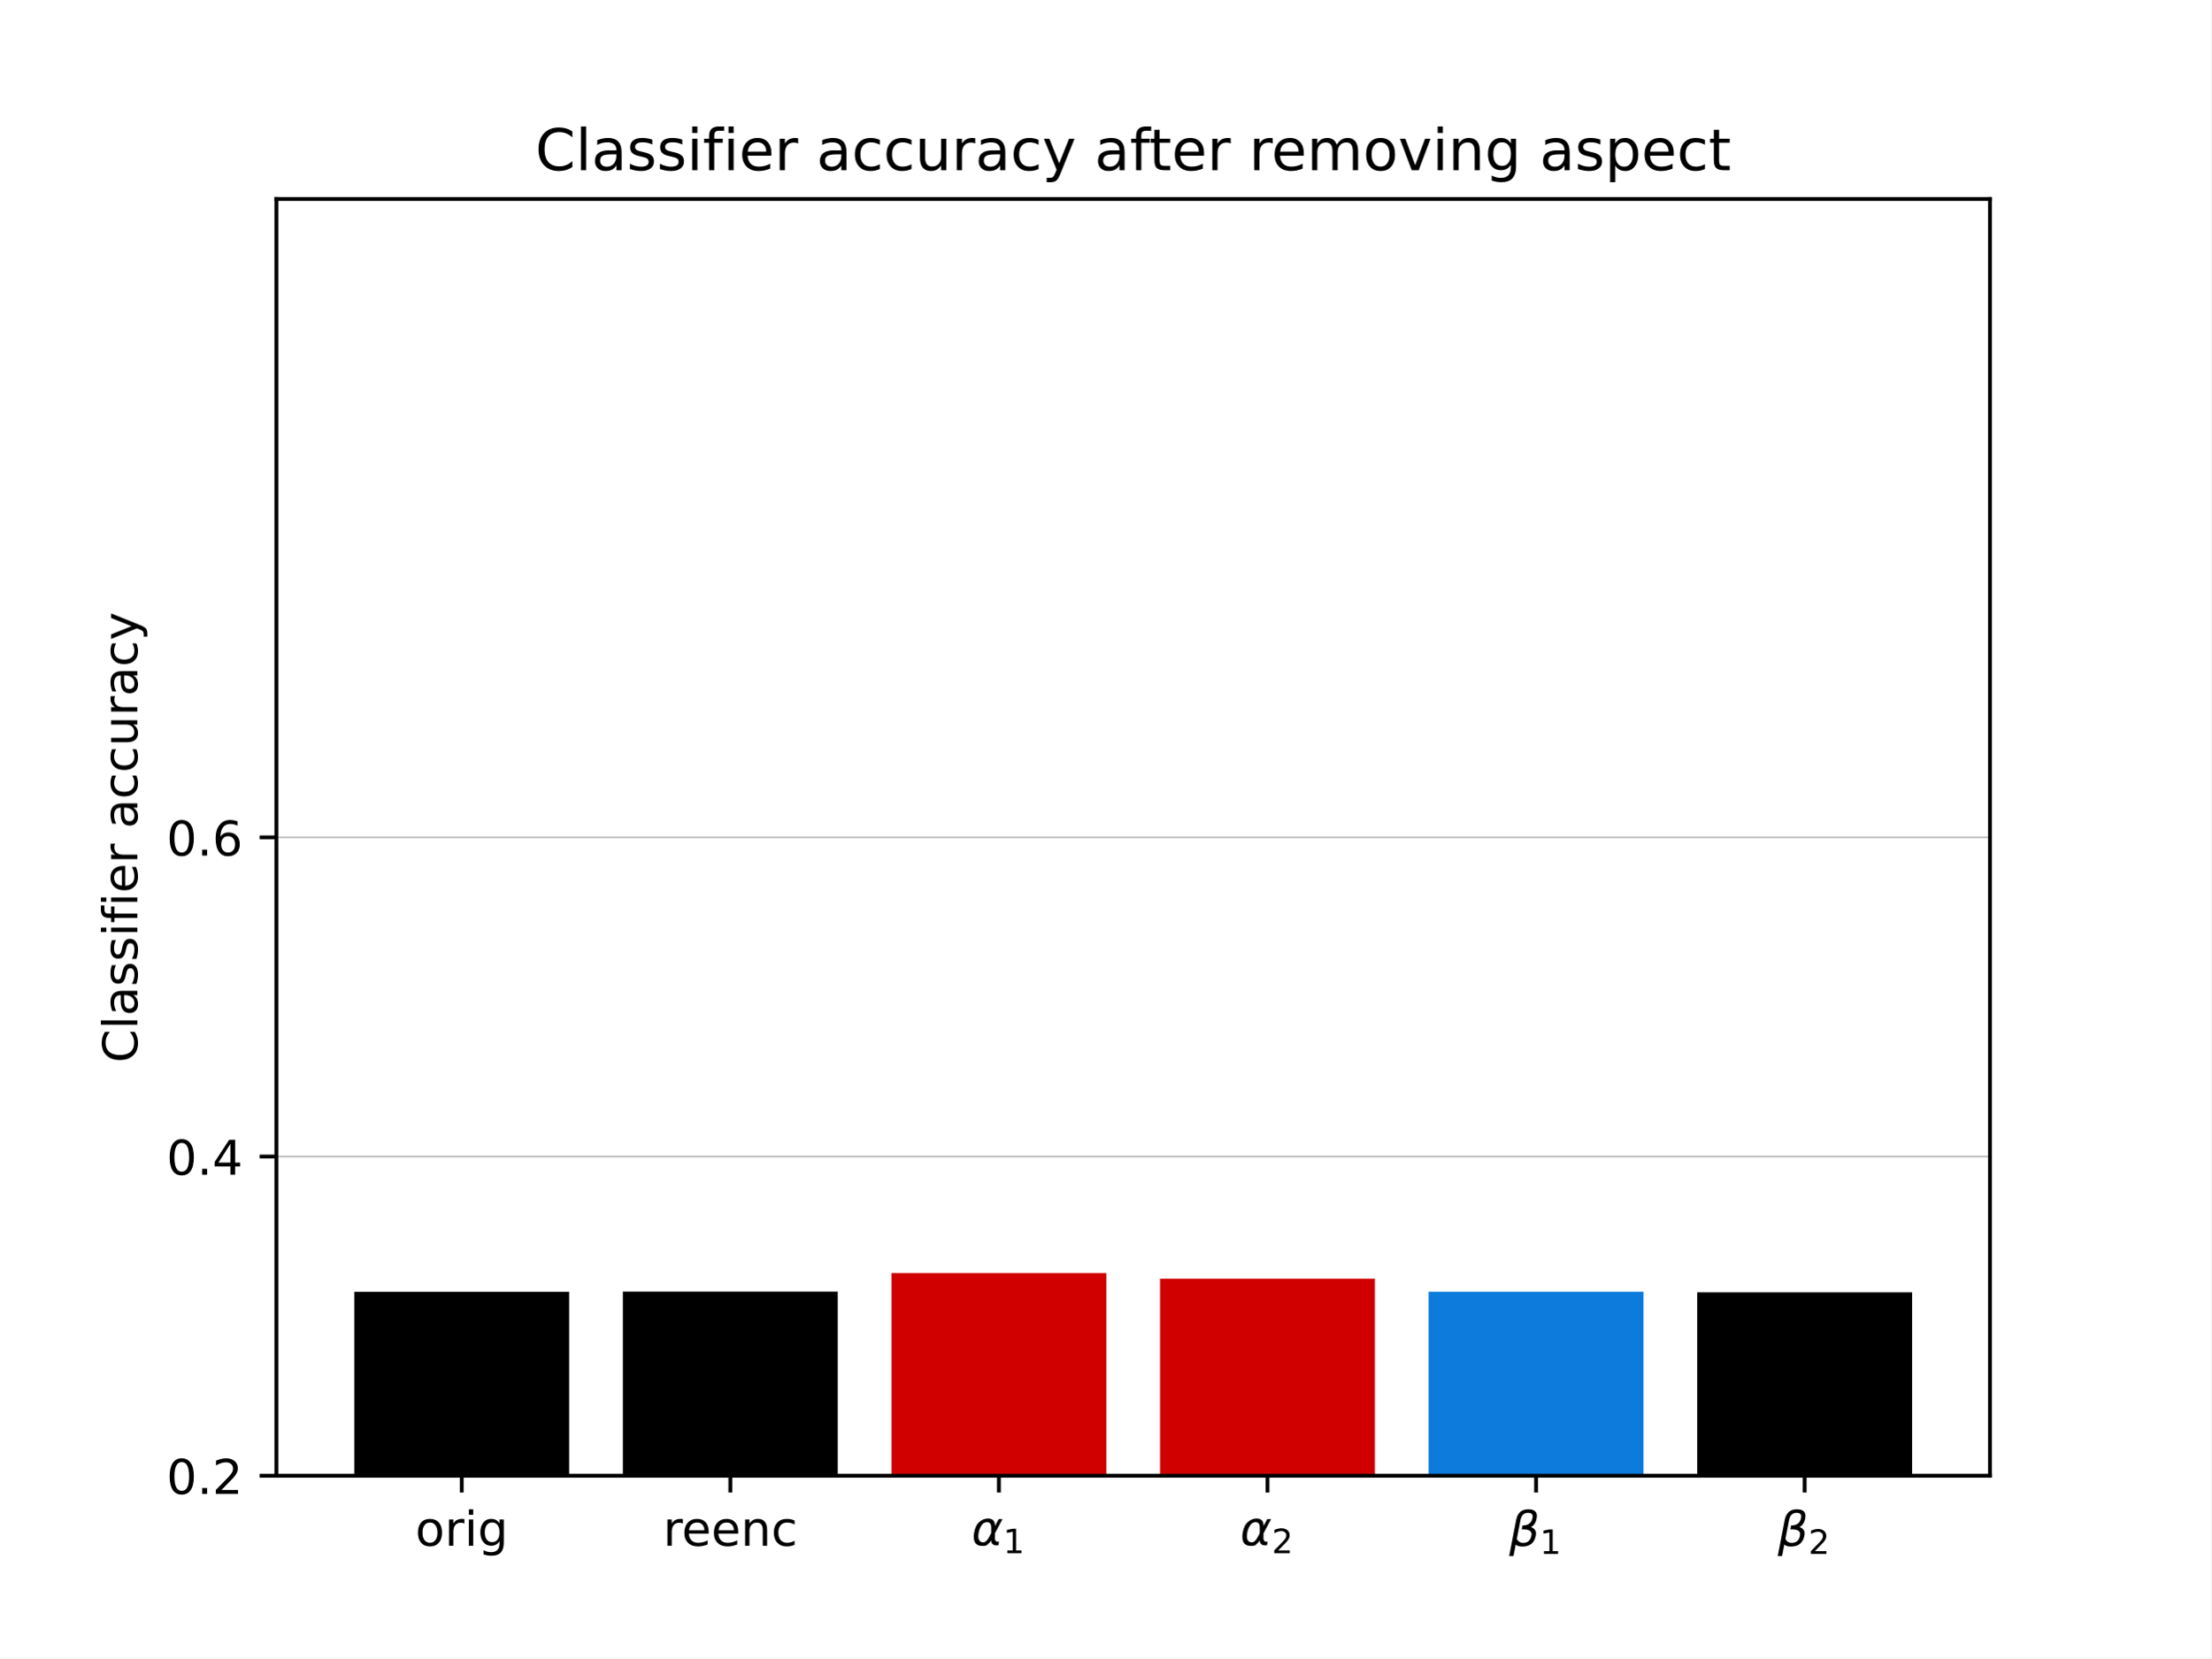
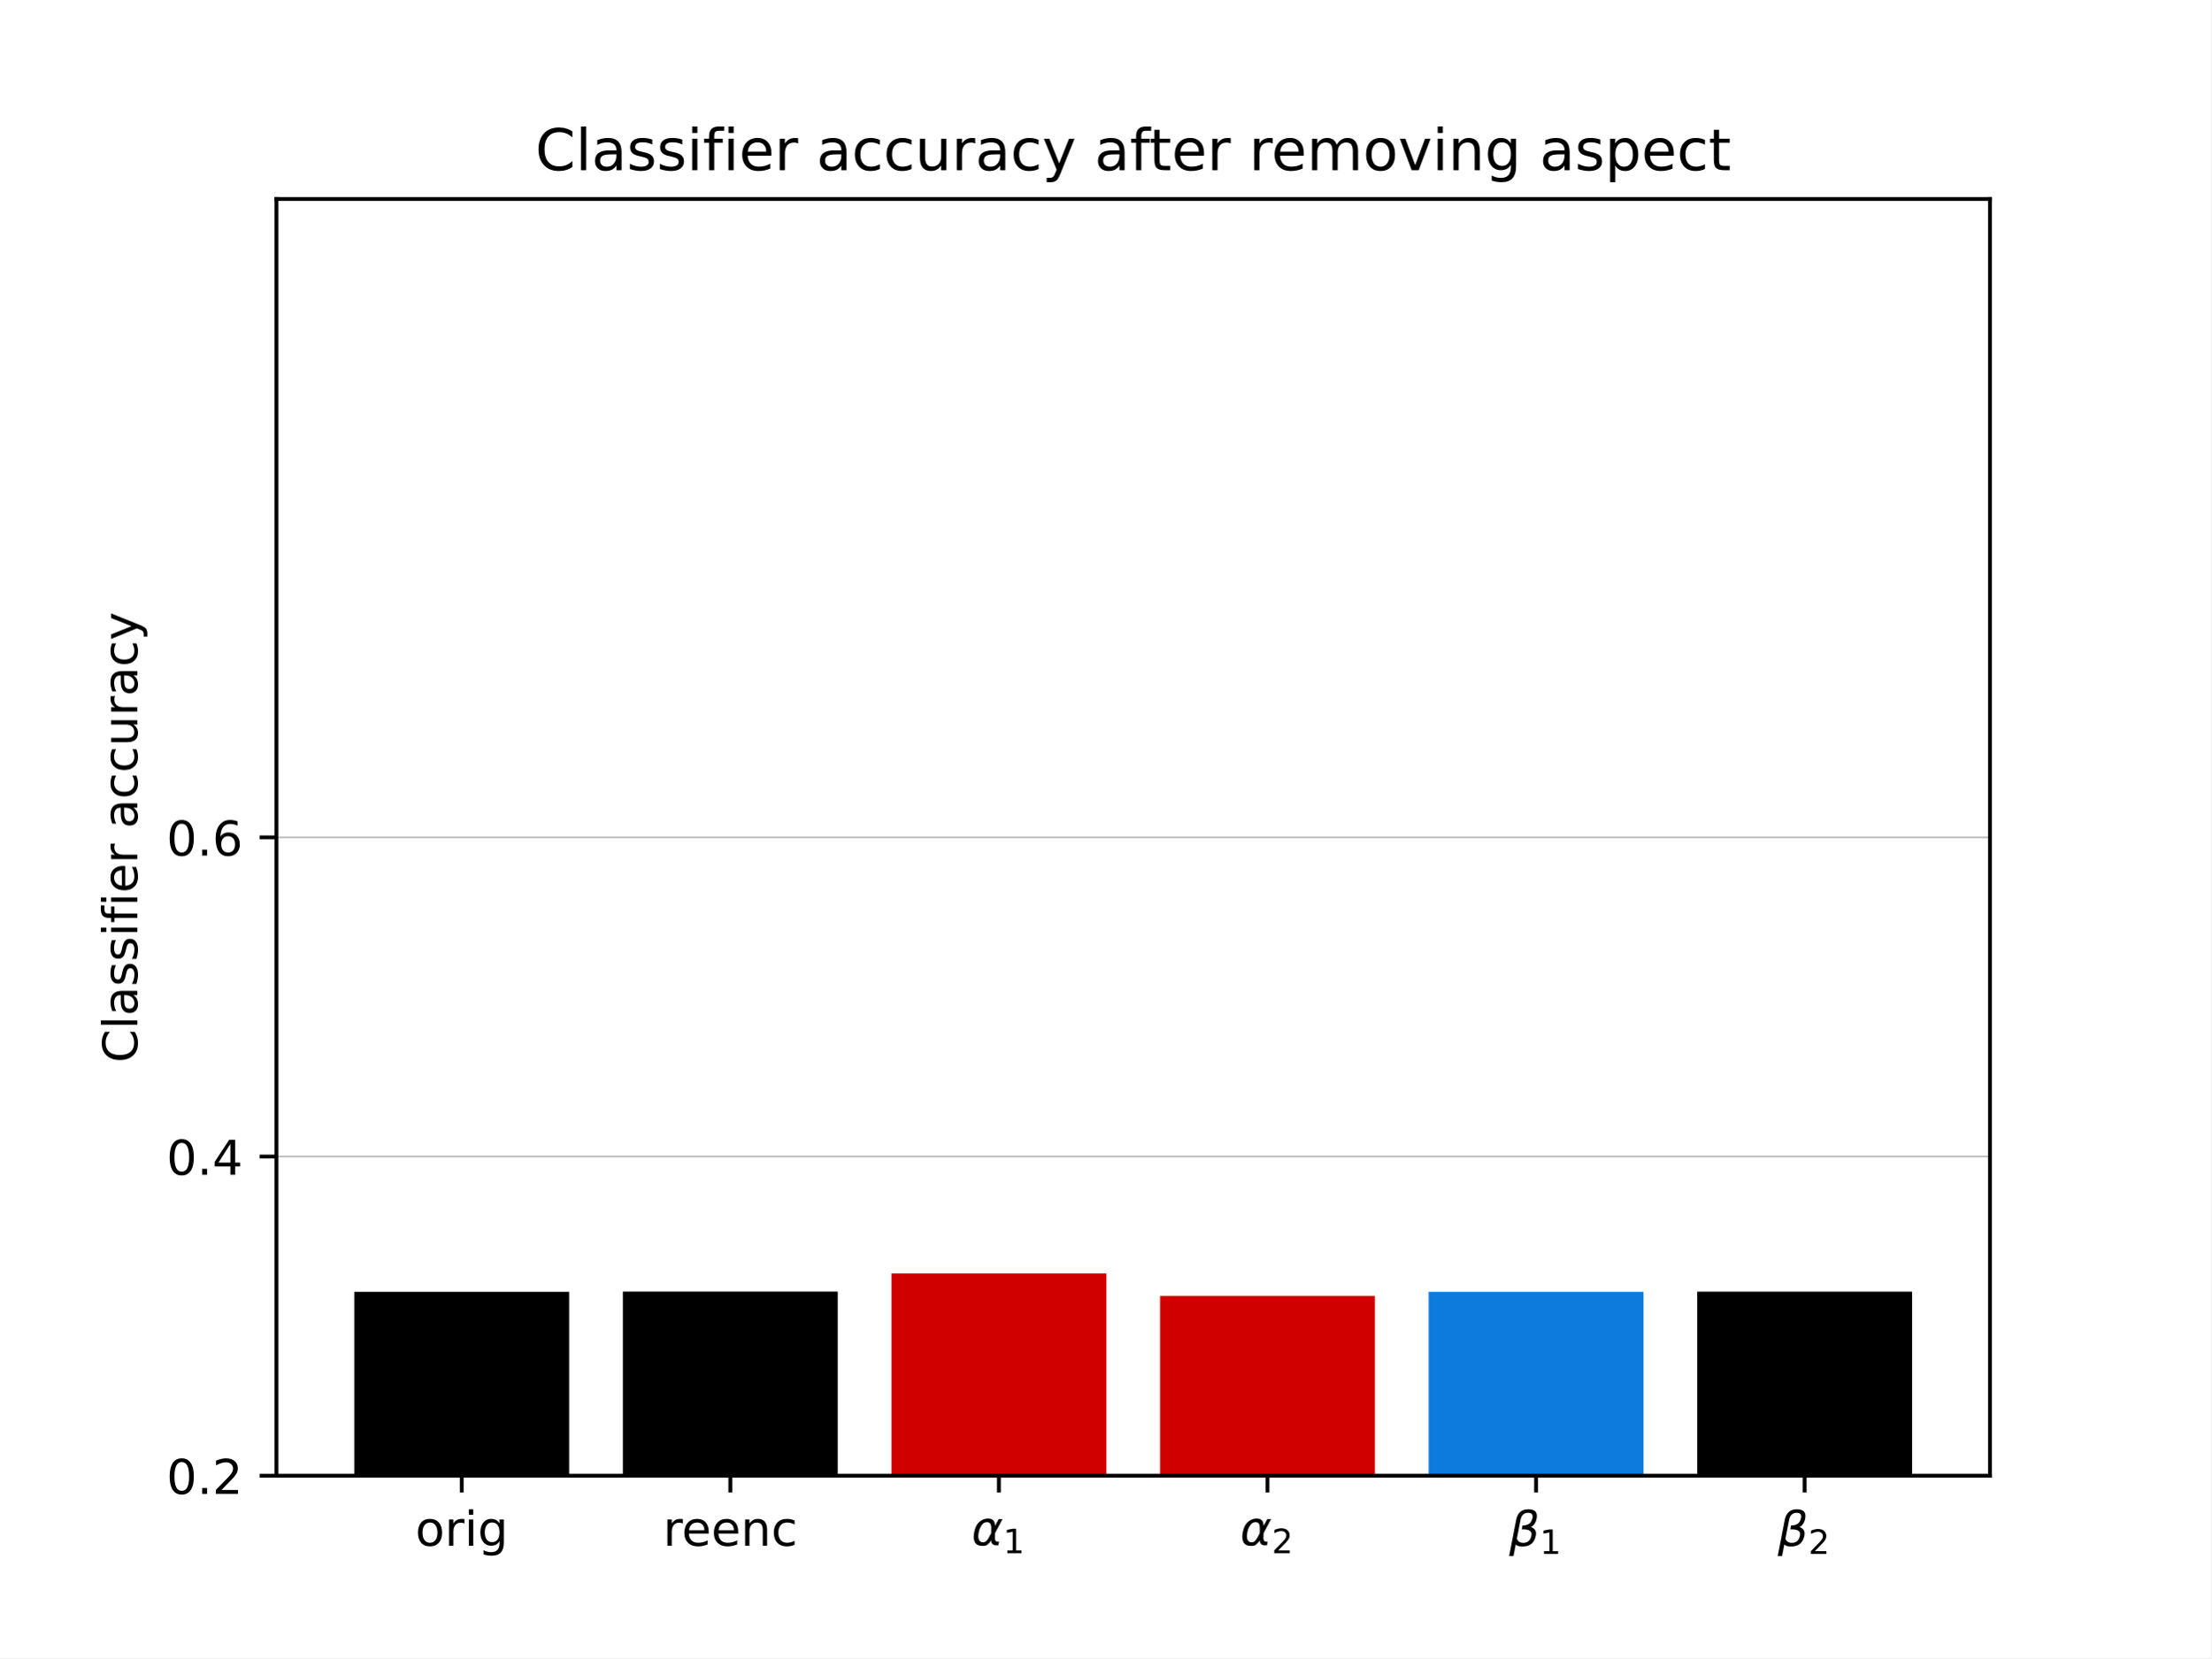
<svg xmlns="http://www.w3.org/2000/svg" xmlns:xlink="http://www.w3.org/1999/xlink" height="345.6pt" version="1.1" viewBox="0 0 460.8 345.6" width="460.8pt">
  <defs>
    <style type="text/css">*{stroke-linecap:butt;stroke-linejoin:round;}</style>
  </defs>
  <g id="figure_1">
    <g id="patch_1">
      <path d="M 0 345.6  L 460.8 345.6  L 460.8 0  L 0 0  z " style="fill:#ffffff;" />
    </g>
    <g id="axes_1">
      <g id="patch_2">
        <path d="M 57.6 307.584  L 414.72 307.584  L 414.72 41.472  L 57.6 41.472  z " style="fill:#ffffff;" />
      </g>
      <g id="patch_3">
-         <path clip-path="url(#p44f0156b49)" d="M 73.833 374.112  L 118.613 374.112  L 118.613 269.257  L 73.833 269.257  z " />
+         <path clip-path="url(#p12d5f52659)" d="M 73.833 374.112  L 118.613 374.112  L 118.613 269.257  L 73.833 269.257  z " />
      </g>
      <g id="patch_4">
-         <path clip-path="url(#p44f0156b49)" d="M 129.808 374.112  L 174.588 374.112  L 174.588 269.221  L 129.808 269.221  z " />
+         <path clip-path="url(#p12d5f52659)" d="M 129.808 374.112  L 174.588 374.112  L 174.588 269.203  L 129.808 269.203  z " />
      </g>
      <g id="patch_5">
-         <path clip-path="url(#p44f0156b49)" d="M 185.783 374.112  L 230.563 374.112  L 230.563 265.344  L 185.783 265.344  z " style="fill:#d00000;" />
+         <path clip-path="url(#p12d5f52659)" d="M 185.783 374.112  L 230.563 374.112  L 230.563 265.434  L 185.783 265.434  z " style="fill:#d00000;" />
      </g>
      <g id="patch_6">
-         <path clip-path="url(#p44f0156b49)" d="M 241.757 374.112  L 286.537 374.112  L 286.537 266.529  L 241.757 266.529  z " style="fill:#d00000;" />
+         <path clip-path="url(#p12d5f52659)" d="M 241.757 374.112  L 286.537 374.112  L 286.537 270.118  L 241.757 270.118  z " style="fill:#d00000;" />
      </g>
      <g id="patch_7">
-         <path clip-path="url(#p44f0156b49)" d="M 297.732 374.112  L 342.512 374.112  L 342.512 269.239  L 297.732 269.239  z " style="fill:#0c7bdc;" />
+         <path clip-path="url(#p12d5f52659)" d="M 297.732 374.112  L 342.512 374.112  L 342.512 269.257  L 297.732 269.257  z " style="fill:#0c7bdc;" />
      </g>
      <g id="patch_8">
-         <path clip-path="url(#p44f0156b49)" d="M 353.707 374.112  L 398.487 374.112  L 398.487 269.364  L 353.707 269.364  z " />
+         <path clip-path="url(#p12d5f52659)" d="M 353.707 374.112  L 398.487 374.112  L 398.487 269.221  L 353.707 269.221  z " />
      </g>
      <g id="matplotlib.axis_1">
        <g id="xtick_1">
          <g id="line2d_1">
            <defs>
-               <path d="M 0 0  L 0 3.5  " id="made2c897ce" style="stroke:#000000;stroke-width:0.8;" />
+               <path d="M 0 0  L 0 3.5  " id="mb0abe7f3b2" style="stroke:#000000;stroke-width:0.8;" />
            </defs>
            <g>
-               <use style="stroke:#000000;stroke-width:0.8;" x="96.223" xlink:href="#made2c897ce" y="307.584" />
+               <use style="stroke:#000000;stroke-width:0.8;" x="96.223" xlink:href="#mb0abe7f3b2" y="307.584" />
            </g>
          </g>
          <g id="text_1">
            <g transform="translate(86.54457 322.1824)scale(0.1 -0.1)">
              <defs>
                <path d="M 30.609 48.391  Q 23.391 48.391 19.188 42.75  Q 14.984 37.109 14.984 27.297  Q 14.984 17.484 19.156 11.844  Q 23.344 6.203 30.609 6.203  Q 37.797 6.203 41.984 11.859  Q 46.188 17.531 46.188 27.297  Q 46.188 37.016 41.984 42.703  Q 37.797 48.391 30.609 48.391  z M 30.609 56  Q 42.328 56 49.016 48.375  Q 55.719 40.766 55.719 27.297  Q 55.719 13.875 49.016 6.219  Q 42.328 -1.422 30.609 -1.422  Q 18.844 -1.422 12.172 6.219  Q 5.516 13.875 5.516 27.297  Q 5.516 40.766 12.172 48.375  Q 18.844 56 30.609 56  z " id="DejaVuSans-111" />
                <path d="M 41.109 46.297  Q 39.594 47.172 37.812 47.578  Q 36.031 48 33.891 48  Q 26.266 48 22.188 43.047  Q 18.109 38.094 18.109 28.812  L 18.109 0  L 9.078 0  L 9.078 54.688  L 18.109 54.688  L 18.109 46.188  Q 20.953 51.172 25.484 53.578  Q 30.031 56 36.531 56  Q 37.453 56 38.578 55.875  Q 39.703 55.766 41.062 55.516  z " id="DejaVuSans-114" />
                <path d="M 9.422 54.688  L 18.406 54.688  L 18.406 0  L 9.422 0  z M 9.422 75.984  L 18.406 75.984  L 18.406 64.594  L 9.422 64.594  z " id="DejaVuSans-105" />
                <path d="M 45.406 27.984  Q 45.406 37.75 41.375 43.109  Q 37.359 48.484 30.078 48.484  Q 22.859 48.484 18.828 43.109  Q 14.797 37.75 14.797 27.984  Q 14.797 18.266 18.828 12.891  Q 22.859 7.516 30.078 7.516  Q 37.359 7.516 41.375 12.891  Q 45.406 18.266 45.406 27.984  z M 54.391 6.781  Q 54.391 -7.172 48.188 -13.984  Q 42 -20.797 29.203 -20.797  Q 24.469 -20.797 20.266 -20.094  Q 16.062 -19.391 12.109 -17.922  L 12.109 -9.188  Q 16.062 -11.328 19.922 -12.344  Q 23.781 -13.375 27.781 -13.375  Q 36.625 -13.375 41.016 -8.766  Q 45.406 -4.156 45.406 5.172  L 45.406 9.625  Q 42.625 4.781 38.281 2.391  Q 33.938 0 27.875 0  Q 17.828 0 11.672 7.656  Q 5.516 15.328 5.516 27.984  Q 5.516 40.672 11.672 48.328  Q 17.828 56 27.875 56  Q 33.938 56 38.281 53.609  Q 42.625 51.219 45.406 46.391  L 45.406 54.688  L 54.391 54.688  z " id="DejaVuSans-103" />
              </defs>
              <use xlink:href="#DejaVuSans-111" />
              <use x="61.182" xlink:href="#DejaVuSans-114" />
              <use x="102.295" xlink:href="#DejaVuSans-105" />
              <use x="130.078" xlink:href="#DejaVuSans-103" />
            </g>
          </g>
        </g>
        <g id="xtick_2">
          <g id="line2d_2">
            <g>
-               <use style="stroke:#000000;stroke-width:0.8;" x="152.198" xlink:href="#made2c897ce" y="307.584" />
+               <use style="stroke:#000000;stroke-width:0.8;" x="152.198" xlink:href="#mb0abe7f3b2" y="307.584" />
            </g>
          </g>
          <g id="text_2">
            <g transform="translate(138.1836 322.1824)scale(0.1 -0.1)">
              <defs>
                <path d="M 56.203 29.594  L 56.203 25.203  L 14.891 25.203  Q 15.484 15.922 20.484 11.062  Q 25.484 6.203 34.422 6.203  Q 39.594 6.203 44.453 7.469  Q 49.312 8.734 54.109 11.281  L 54.109 2.781  Q 49.266 0.734 44.188 -0.344  Q 39.109 -1.422 33.891 -1.422  Q 20.797 -1.422 13.156 6.188  Q 5.516 13.812 5.516 26.812  Q 5.516 40.234 12.766 48.109  Q 20.016 56 32.328 56  Q 43.359 56 49.781 48.891  Q 56.203 41.797 56.203 29.594  z M 47.219 32.234  Q 47.125 39.594 43.094 43.984  Q 39.062 48.391 32.422 48.391  Q 24.906 48.391 20.391 44.141  Q 15.875 39.891 15.188 32.172  z " id="DejaVuSans-101" />
                <path d="M 54.891 33.016  L 54.891 0  L 45.906 0  L 45.906 32.719  Q 45.906 40.484 42.875 44.328  Q 39.844 48.188 33.797 48.188  Q 26.516 48.188 22.312 43.547  Q 18.109 38.922 18.109 30.906  L 18.109 0  L 9.078 0  L 9.078 54.688  L 18.109 54.688  L 18.109 46.188  Q 21.344 51.125 25.703 53.562  Q 30.078 56 35.797 56  Q 45.219 56 50.047 50.172  Q 54.891 44.344 54.891 33.016  z " id="DejaVuSans-110" />
                <path d="M 48.781 52.594  L 48.781 44.188  Q 44.969 46.297 41.141 47.344  Q 37.312 48.391 33.406 48.391  Q 24.656 48.391 19.812 42.844  Q 14.984 37.312 14.984 27.297  Q 14.984 17.281 19.812 11.734  Q 24.656 6.203 33.406 6.203  Q 37.312 6.203 41.141 7.25  Q 44.969 8.297 48.781 10.406  L 48.781 2.094  Q 45.016 0.344 40.984 -0.531  Q 36.969 -1.422 32.422 -1.422  Q 20.062 -1.422 12.781 6.344  Q 5.516 14.109 5.516 27.297  Q 5.516 40.672 12.859 48.328  Q 20.219 56 33.016 56  Q 37.156 56 41.109 55.141  Q 45.062 54.297 48.781 52.594  z " id="DejaVuSans-99" />
              </defs>
              <use xlink:href="#DejaVuSans-114" />
              <use x="38.863" xlink:href="#DejaVuSans-101" />
              <use x="100.387" xlink:href="#DejaVuSans-101" />
              <use x="161.91" xlink:href="#DejaVuSans-110" />
              <use x="225.289" xlink:href="#DejaVuSans-99" />
            </g>
          </g>
        </g>
        <g id="xtick_3">
          <g id="line2d_3">
            <g>
-               <use style="stroke:#000000;stroke-width:0.8;" x="208.173" xlink:href="#made2c897ce" y="307.584" />
+               <use style="stroke:#000000;stroke-width:0.8;" x="208.173" xlink:href="#mb0abe7f3b2" y="307.584" />
            </g>
          </g>
          <g id="text_3">
            <g transform="translate(202.4725 322.1824)scale(0.1 -0.1)">
              <defs>
                <path d="M 40.922 25.438  L 40.969 36.719  Q 41.016 48.25 32.328 48.297  Q 25.828 48.344 21.781 42.922  Q 16.703 36.234 14.984 27.297  Q 12.891 16.547 15.531 11.422  Q 18.266 6.203 24.172 6.203  Q 30.719 6.203 36.234 16.609  z M 33.844 55.906  Q 49.078 56.156 48.875 40.375  Q 48.875 40.375 56.5 54.688  L 64.5 54.688  L 48.734 25.047  L 48.578 14.359  Q 48.578 11.969 49.906 9.969  Q 51.422 7.625 52.984 7.625  L 57.328 7.625  L 55.859 0  L 50.438 0  Q 45.844 0 42.531 4.109  Q 40.969 6.156 40.922 10.453  Q 37.75 5.219 32.281 0.781  Q 29.688 -1.266 22.703 -1.219  Q 11.281 -1.125 7.125 6.203  Q 2.875 13.812 5.516 27.297  Q 8.344 41.797 15.766 48.391  Q 24.125 55.766 33.844 55.906  z " id="DejaVuSans-Oblique-945" />
                <path d="M 12.406 8.297  L 28.516 8.297  L 28.516 63.922  L 10.984 60.406  L 10.984 69.391  L 28.422 72.906  L 38.281 72.906  L 38.281 8.297  L 54.391 8.297  L 54.391 0  L 12.406 0  z " id="DejaVuSans-49" />
              </defs>
              <use transform="translate(0 0.84375)" xlink:href="#DejaVuSans-Oblique-945" />
              <use transform="translate(65.91797 -15.5625)scale(0.7)" xlink:href="#DejaVuSans-49" />
            </g>
          </g>
        </g>
        <g id="xtick_4">
          <g id="line2d_4">
            <g>
-               <use style="stroke:#000000;stroke-width:0.8;" x="264.147" xlink:href="#made2c897ce" y="307.584" />
+               <use style="stroke:#000000;stroke-width:0.8;" x="264.147" xlink:href="#mb0abe7f3b2" y="307.584" />
            </g>
          </g>
          <g id="text_4">
            <g transform="translate(258.4475 322.1824)scale(0.1 -0.1)">
              <defs>
                <path d="M 19.188 8.297  L 53.609 8.297  L 53.609 0  L 7.328 0  L 7.328 8.297  Q 12.938 14.109 22.625 23.891  Q 32.328 33.688 34.812 36.531  Q 39.547 41.844 41.422 45.531  Q 43.312 49.219 43.312 52.781  Q 43.312 58.594 39.234 62.25  Q 35.156 65.922 28.609 65.922  Q 23.969 65.922 18.812 64.312  Q 13.672 62.703 7.812 59.422  L 7.812 69.391  Q 13.766 71.781 18.938 73  Q 24.125 74.219 28.422 74.219  Q 39.75 74.219 46.484 68.547  Q 53.219 62.891 53.219 53.422  Q 53.219 48.922 51.531 44.891  Q 49.859 40.875 45.406 35.406  Q 44.188 33.984 37.641 27.219  Q 31.109 20.453 19.188 8.297  z " id="DejaVuSans-50" />
              </defs>
              <use transform="translate(0 0.84375)" xlink:href="#DejaVuSans-Oblique-945" />
              <use transform="translate(65.91797 -15.5625)scale(0.7)" xlink:href="#DejaVuSans-50" />
            </g>
          </g>
        </g>
        <g id="xtick_5">
          <g id="line2d_5">
            <g>
-               <use style="stroke:#000000;stroke-width:0.8;" x="320.122" xlink:href="#made2c897ce" y="307.584" />
+               <use style="stroke:#000000;stroke-width:0.8;" x="320.122" xlink:href="#mb0abe7f3b2" y="307.584" />
            </g>
          </g>
          <g id="text_5">
            <g transform="translate(314.5224 322.284)scale(0.1 -0.1)">
              <defs>
                <path d="M 13.625 3.375  L 8.938 -20.797  L -0.094 -20.797  L 14.5 54.344  Q 18.844 76.609 39.656 76.609  Q 60.75 76.609 57.172 57.812  Q 54.734 44.438 45.219 39.547  Q 58.016 35.156 55.516 22.125  Q 51.125 -1.078 27.484 -1.031  Q 17.141 -0.984 13.625 3.375  z M 15.922 15.094  Q 19.672 6.594 29.297 6.641  Q 43.359 6.641 46.344 21.969  Q 49.031 35.75 26.172 34.672  L 27.781 42.969  Q 45.453 42.672 48.531 58.594  Q 50.641 69.344 39.203 69.281  Q 26.422 69.281 23.484 54.047  z " id="DejaVuSans-Oblique-946" />
              </defs>
              <use transform="translate(0 0.390625)" xlink:href="#DejaVuSans-Oblique-946" />
              <use transform="translate(63.81836 -16.01562)scale(0.7)" xlink:href="#DejaVuSans-49" />
            </g>
          </g>
        </g>
        <g id="xtick_6">
          <g id="line2d_6">
            <g>
-               <use style="stroke:#000000;stroke-width:0.8;" x="376.097" xlink:href="#made2c897ce" y="307.584" />
+               <use style="stroke:#000000;stroke-width:0.8;" x="376.097" xlink:href="#mb0abe7f3b2" y="307.584" />
            </g>
          </g>
          <g id="text_6">
            <g transform="translate(370.4973 322.284)scale(0.1 -0.1)">
              <use transform="translate(0 0.390625)" xlink:href="#DejaVuSans-Oblique-946" />
              <use transform="translate(63.81836 -16.01562)scale(0.7)" xlink:href="#DejaVuSans-50" />
            </g>
          </g>
        </g>
      </g>
      <g id="matplotlib.axis_2">
        <g id="ytick_1">
          <g id="line2d_7">
-             <path clip-path="url(#p44f0156b49)" d="M 57.6 307.584  L 414.72 307.584  " style="fill:none;stroke:#b0b0b0;stroke-linecap:square;stroke-width:0.3;" />
+             <path clip-path="url(#p12d5f52659)" d="M 57.6 307.584  L 414.72 307.584  " style="fill:none;stroke:#b0b0b0;stroke-linecap:square;stroke-width:0.3;" />
          </g>
          <g id="line2d_8">
            <defs>
-               <path d="M 0 0  L -3.5 0  " id="mf54271bb39" style="stroke:#000000;stroke-width:0.8;" />
+               <path d="M 0 0  L -3.5 0  " id="mfcea5ab43f" style="stroke:#000000;stroke-width:0.8;" />
            </defs>
            <g>
-               <use style="stroke:#000000;stroke-width:0.8;" x="57.6" xlink:href="#mf54271bb39" y="307.584" />
+               <use style="stroke:#000000;stroke-width:0.8;" x="57.6" xlink:href="#mfcea5ab43f" y="307.584" />
            </g>
          </g>
          <g id="text_7">
            <g transform="translate(34.69687 311.3832)scale(0.1 -0.1)">
              <defs>
                <path d="M 31.781 66.406  Q 24.172 66.406 20.328 58.906  Q 16.5 51.422 16.5 36.375  Q 16.5 21.391 20.328 13.891  Q 24.172 6.391 31.781 6.391  Q 39.453 6.391 43.281 13.891  Q 47.125 21.391 47.125 36.375  Q 47.125 51.422 43.281 58.906  Q 39.453 66.406 31.781 66.406  z M 31.781 74.219  Q 44.047 74.219 50.516 64.516  Q 56.984 54.828 56.984 36.375  Q 56.984 17.969 50.516 8.266  Q 44.047 -1.422 31.781 -1.422  Q 19.531 -1.422 13.062 8.266  Q 6.594 17.969 6.594 36.375  Q 6.594 54.828 13.062 64.516  Q 19.531 74.219 31.781 74.219  z " id="DejaVuSans-48" />
                <path d="M 10.688 12.406  L 21 12.406  L 21 0  L 10.688 0  z " id="DejaVuSans-46" />
              </defs>
              <use xlink:href="#DejaVuSans-48" />
              <use x="63.623" xlink:href="#DejaVuSans-46" />
              <use x="95.41" xlink:href="#DejaVuSans-50" />
            </g>
          </g>
        </g>
        <g id="ytick_2">
          <g id="line2d_9">
-             <path clip-path="url(#p44f0156b49)" d="M 57.6 241.056  L 414.72 241.056  " style="fill:none;stroke:#b0b0b0;stroke-linecap:square;stroke-width:0.3;" />
+             <path clip-path="url(#p12d5f52659)" d="M 57.6 241.056  L 414.72 241.056  " style="fill:none;stroke:#b0b0b0;stroke-linecap:square;stroke-width:0.3;" />
          </g>
          <g id="line2d_10">
            <g>
-               <use style="stroke:#000000;stroke-width:0.8;" x="57.6" xlink:href="#mf54271bb39" y="241.056" />
+               <use style="stroke:#000000;stroke-width:0.8;" x="57.6" xlink:href="#mfcea5ab43f" y="241.056" />
            </g>
          </g>
          <g id="text_8">
            <g transform="translate(34.69687 244.8552)scale(0.1 -0.1)">
              <defs>
                <path d="M 37.797 64.312  L 12.891 25.391  L 37.797 25.391  z M 35.203 72.906  L 47.609 72.906  L 47.609 25.391  L 58.016 25.391  L 58.016 17.188  L 47.609 17.188  L 47.609 0  L 37.797 0  L 37.797 17.188  L 4.891 17.188  L 4.891 26.703  z " id="DejaVuSans-52" />
              </defs>
              <use xlink:href="#DejaVuSans-48" />
              <use x="63.623" xlink:href="#DejaVuSans-46" />
              <use x="95.41" xlink:href="#DejaVuSans-52" />
            </g>
          </g>
        </g>
        <g id="ytick_3">
          <g id="line2d_11">
-             <path clip-path="url(#p44f0156b49)" d="M 57.6 174.528  L 414.72 174.528  " style="fill:none;stroke:#b0b0b0;stroke-linecap:square;stroke-width:0.3;" />
+             <path clip-path="url(#p12d5f52659)" d="M 57.6 174.528  L 414.72 174.528  " style="fill:none;stroke:#b0b0b0;stroke-linecap:square;stroke-width:0.3;" />
          </g>
          <g id="line2d_12">
            <g>
-               <use style="stroke:#000000;stroke-width:0.8;" x="57.6" xlink:href="#mf54271bb39" y="174.528" />
+               <use style="stroke:#000000;stroke-width:0.8;" x="57.6" xlink:href="#mfcea5ab43f" y="174.528" />
            </g>
          </g>
          <g id="text_9">
            <g transform="translate(34.69687 178.3272)scale(0.1 -0.1)">
              <defs>
                <path d="M 33.016 40.375  Q 26.375 40.375 22.484 35.828  Q 18.609 31.297 18.609 23.391  Q 18.609 15.531 22.484 10.953  Q 26.375 6.391 33.016 6.391  Q 39.656 6.391 43.531 10.953  Q 47.406 15.531 47.406 23.391  Q 47.406 31.297 43.531 35.828  Q 39.656 40.375 33.016 40.375  z M 52.594 71.297  L 52.594 62.312  Q 48.875 64.062 45.094 64.984  Q 41.312 65.922 37.594 65.922  Q 27.828 65.922 22.672 59.328  Q 17.531 52.734 16.797 39.406  Q 19.672 43.656 24.016 45.922  Q 28.375 48.188 33.594 48.188  Q 44.578 48.188 50.953 41.516  Q 57.328 34.859 57.328 23.391  Q 57.328 12.156 50.688 5.359  Q 44.047 -1.422 33.016 -1.422  Q 20.359 -1.422 13.672 8.266  Q 6.984 17.969 6.984 36.375  Q 6.984 53.656 15.188 63.938  Q 23.391 74.219 37.203 74.219  Q 40.922 74.219 44.703 73.484  Q 48.484 72.75 52.594 71.297  z " id="DejaVuSans-54" />
              </defs>
              <use xlink:href="#DejaVuSans-48" />
              <use x="63.623" xlink:href="#DejaVuSans-46" />
              <use x="95.41" xlink:href="#DejaVuSans-54" />
            </g>
          </g>
        </g>
        <g id="text_10">
          <g transform="translate(28.61719 221.5007)rotate(-90)scale(0.1 -0.1)">
            <defs>
              <path d="M 64.406 67.281  L 64.406 56.891  Q 59.422 61.531 53.781 63.812  Q 48.141 66.109 41.797 66.109  Q 29.297 66.109 22.656 58.469  Q 16.016 50.828 16.016 36.375  Q 16.016 21.969 22.656 14.328  Q 29.297 6.688 41.797 6.688  Q 48.141 6.688 53.781 8.984  Q 59.422 11.281 64.406 15.922  L 64.406 5.609  Q 59.234 2.094 53.438 0.328  Q 47.656 -1.422 41.219 -1.422  Q 24.656 -1.422 15.125 8.703  Q 5.609 18.844 5.609 36.375  Q 5.609 53.953 15.125 64.078  Q 24.656 74.219 41.219 74.219  Q 47.75 74.219 53.531 72.484  Q 59.328 70.75 64.406 67.281  z " id="DejaVuSans-67" />
              <path d="M 9.422 75.984  L 18.406 75.984  L 18.406 0  L 9.422 0  z " id="DejaVuSans-108" />
              <path d="M 34.281 27.484  Q 23.391 27.484 19.188 25  Q 14.984 22.516 14.984 16.5  Q 14.984 11.719 18.141 8.906  Q 21.297 6.109 26.703 6.109  Q 34.188 6.109 38.703 11.406  Q 43.219 16.703 43.219 25.484  L 43.219 27.484  z M 52.203 31.203  L 52.203 0  L 43.219 0  L 43.219 8.297  Q 40.141 3.328 35.547 0.953  Q 30.953 -1.422 24.312 -1.422  Q 15.922 -1.422 10.953 3.297  Q 6 8.016 6 15.922  Q 6 25.141 12.172 29.828  Q 18.359 34.516 30.609 34.516  L 43.219 34.516  L 43.219 35.406  Q 43.219 41.609 39.141 45  Q 35.062 48.391 27.688 48.391  Q 23 48.391 18.547 47.266  Q 14.109 46.141 10.016 43.891  L 10.016 52.203  Q 14.938 54.109 19.578 55.047  Q 24.219 56 28.609 56  Q 40.484 56 46.344 49.844  Q 52.203 43.703 52.203 31.203  z " id="DejaVuSans-97" />
              <path d="M 44.281 53.078  L 44.281 44.578  Q 40.484 46.531 36.375 47.5  Q 32.281 48.484 27.875 48.484  Q 21.188 48.484 17.844 46.438  Q 14.5 44.391 14.5 40.281  Q 14.5 37.156 16.891 35.375  Q 19.281 33.594 26.516 31.984  L 29.594 31.297  Q 39.156 29.25 43.188 25.516  Q 47.219 21.781 47.219 15.094  Q 47.219 7.469 41.188 3.016  Q 35.156 -1.422 24.609 -1.422  Q 20.219 -1.422 15.453 -0.562  Q 10.688 0.297 5.422 2  L 5.422 11.281  Q 10.406 8.688 15.234 7.391  Q 20.062 6.109 24.812 6.109  Q 31.156 6.109 34.562 8.281  Q 37.984 10.453 37.984 14.406  Q 37.984 18.062 35.516 20.016  Q 33.062 21.969 24.703 23.781  L 21.578 24.516  Q 13.234 26.266 9.516 29.906  Q 5.812 33.547 5.812 39.891  Q 5.812 47.609 11.281 51.797  Q 16.75 56 26.812 56  Q 31.781 56 36.172 55.266  Q 40.578 54.547 44.281 53.078  z " id="DejaVuSans-115" />
              <path d="M 37.109 75.984  L 37.109 68.5  L 28.516 68.5  Q 23.688 68.5 21.797 66.547  Q 19.922 64.594 19.922 59.516  L 19.922 54.688  L 34.719 54.688  L 34.719 47.703  L 19.922 47.703  L 19.922 0  L 10.891 0  L 10.891 47.703  L 2.297 47.703  L 2.297 54.688  L 10.891 54.688  L 10.891 58.5  Q 10.891 67.625 15.141 71.797  Q 19.391 75.984 28.609 75.984  z " id="DejaVuSans-102" />
              <path id="DejaVuSans-32" />
              <path d="M 8.5 21.578  L 8.5 54.688  L 17.484 54.688  L 17.484 21.922  Q 17.484 14.156 20.5 10.266  Q 23.531 6.391 29.594 6.391  Q 36.859 6.391 41.078 11.031  Q 45.312 15.672 45.312 23.688  L 45.312 54.688  L 54.297 54.688  L 54.297 0  L 45.312 0  L 45.312 8.406  Q 42.047 3.422 37.719 1  Q 33.406 -1.422 27.688 -1.422  Q 18.266 -1.422 13.375 4.438  Q 8.5 10.297 8.5 21.578  z M 31.109 56  z " id="DejaVuSans-117" />
              <path d="M 32.172 -5.078  Q 28.375 -14.844 24.75 -17.812  Q 21.141 -20.797 15.094 -20.797  L 7.906 -20.797  L 7.906 -13.281  L 13.188 -13.281  Q 16.891 -13.281 18.938 -11.516  Q 21 -9.766 23.484 -3.219  L 25.094 0.875  L 2.984 54.688  L 12.5 54.688  L 29.594 11.922  L 46.688 54.688  L 56.203 54.688  z " id="DejaVuSans-121" />
            </defs>
            <use xlink:href="#DejaVuSans-67" />
            <use x="69.824" xlink:href="#DejaVuSans-108" />
            <use x="97.607" xlink:href="#DejaVuSans-97" />
            <use x="158.887" xlink:href="#DejaVuSans-115" />
            <use x="210.986" xlink:href="#DejaVuSans-115" />
            <use x="263.086" xlink:href="#DejaVuSans-105" />
            <use x="290.869" xlink:href="#DejaVuSans-102" />
            <use x="326.074" xlink:href="#DejaVuSans-105" />
            <use x="353.857" xlink:href="#DejaVuSans-101" />
            <use x="415.381" xlink:href="#DejaVuSans-114" />
            <use x="456.494" xlink:href="#DejaVuSans-32" />
            <use x="488.281" xlink:href="#DejaVuSans-97" />
            <use x="549.561" xlink:href="#DejaVuSans-99" />
            <use x="604.541" xlink:href="#DejaVuSans-99" />
            <use x="659.521" xlink:href="#DejaVuSans-117" />
            <use x="722.9" xlink:href="#DejaVuSans-114" />
            <use x="764.014" xlink:href="#DejaVuSans-97" />
            <use x="825.293" xlink:href="#DejaVuSans-99" />
            <use x="880.273" xlink:href="#DejaVuSans-121" />
          </g>
        </g>
      </g>
      <g id="patch_9">
        <path d="M 57.6 307.584  L 57.6 41.472  " style="fill:none;stroke:#000000;stroke-linecap:square;stroke-linejoin:miter;stroke-width:0.8;" />
      </g>
      <g id="patch_10">
        <path d="M 414.72 307.584  L 414.72 41.472  " style="fill:none;stroke:#000000;stroke-linecap:square;stroke-linejoin:miter;stroke-width:0.8;" />
      </g>
      <g id="patch_11">
        <path d="M 57.6 307.584  L 414.72 307.584  " style="fill:none;stroke:#000000;stroke-linecap:square;stroke-linejoin:miter;stroke-width:0.8;" />
      </g>
      <g id="patch_12">
        <path d="M 57.6 41.472  L 414.72 41.472  " style="fill:none;stroke:#000000;stroke-linecap:square;stroke-linejoin:miter;stroke-width:0.8;" />
      </g>
      <g id="text_11">
        <g transform="translate(111.5541 35.472)scale(0.12 -0.12)">
          <defs>
            <path d="M 18.312 70.219  L 18.312 54.688  L 36.812 54.688  L 36.812 47.703  L 18.312 47.703  L 18.312 18.016  Q 18.312 11.328 20.141 9.422  Q 21.969 7.516 27.594 7.516  L 36.812 7.516  L 36.812 0  L 27.594 0  Q 17.188 0 13.234 3.875  Q 9.281 7.766 9.281 18.016  L 9.281 47.703  L 2.688 47.703  L 2.688 54.688  L 9.281 54.688  L 9.281 70.219  z " id="DejaVuSans-116" />
            <path d="M 52 44.188  Q 55.375 50.25 60.062 53.125  Q 64.75 56 71.094 56  Q 79.641 56 84.281 50.016  Q 88.922 44.047 88.922 33.016  L 88.922 0  L 79.891 0  L 79.891 32.719  Q 79.891 40.578 77.094 44.375  Q 74.312 48.188 68.609 48.188  Q 61.625 48.188 57.562 43.547  Q 53.516 38.922 53.516 30.906  L 53.516 0  L 44.484 0  L 44.484 32.719  Q 44.484 40.625 41.703 44.406  Q 38.922 48.188 33.109 48.188  Q 26.219 48.188 22.156 43.531  Q 18.109 38.875 18.109 30.906  L 18.109 0  L 9.078 0  L 9.078 54.688  L 18.109 54.688  L 18.109 46.188  Q 21.188 51.219 25.484 53.609  Q 29.781 56 35.688 56  Q 41.656 56 45.828 52.969  Q 50 49.953 52 44.188  z " id="DejaVuSans-109" />
            <path d="M 2.984 54.688  L 12.5 54.688  L 29.594 8.797  L 46.688 54.688  L 56.203 54.688  L 35.688 0  L 23.484 0  z " id="DejaVuSans-118" />
            <path d="M 18.109 8.203  L 18.109 -20.797  L 9.078 -20.797  L 9.078 54.688  L 18.109 54.688  L 18.109 46.391  Q 20.953 51.266 25.266 53.625  Q 29.594 56 35.594 56  Q 45.562 56 51.781 48.094  Q 58.016 40.188 58.016 27.297  Q 58.016 14.406 51.781 6.484  Q 45.562 -1.422 35.594 -1.422  Q 29.594 -1.422 25.266 0.953  Q 20.953 3.328 18.109 8.203  z M 48.688 27.297  Q 48.688 37.203 44.609 42.844  Q 40.531 48.484 33.406 48.484  Q 26.266 48.484 22.188 42.844  Q 18.109 37.203 18.109 27.297  Q 18.109 17.391 22.188 11.75  Q 26.266 6.109 33.406 6.109  Q 40.531 6.109 44.609 11.75  Q 48.688 17.391 48.688 27.297  z " id="DejaVuSans-112" />
          </defs>
          <use xlink:href="#DejaVuSans-67" />
          <use x="69.824" xlink:href="#DejaVuSans-108" />
          <use x="97.607" xlink:href="#DejaVuSans-97" />
          <use x="158.887" xlink:href="#DejaVuSans-115" />
          <use x="210.986" xlink:href="#DejaVuSans-115" />
          <use x="263.086" xlink:href="#DejaVuSans-105" />
          <use x="290.869" xlink:href="#DejaVuSans-102" />
          <use x="326.074" xlink:href="#DejaVuSans-105" />
          <use x="353.857" xlink:href="#DejaVuSans-101" />
          <use x="415.381" xlink:href="#DejaVuSans-114" />
          <use x="456.494" xlink:href="#DejaVuSans-32" />
          <use x="488.281" xlink:href="#DejaVuSans-97" />
          <use x="549.561" xlink:href="#DejaVuSans-99" />
          <use x="604.541" xlink:href="#DejaVuSans-99" />
          <use x="659.521" xlink:href="#DejaVuSans-117" />
          <use x="722.9" xlink:href="#DejaVuSans-114" />
          <use x="764.014" xlink:href="#DejaVuSans-97" />
          <use x="825.293" xlink:href="#DejaVuSans-99" />
          <use x="880.273" xlink:href="#DejaVuSans-121" />
          <use x="939.453" xlink:href="#DejaVuSans-32" />
          <use x="971.24" xlink:href="#DejaVuSans-97" />
          <use x="1032.52" xlink:href="#DejaVuSans-102" />
          <use x="1065.975" xlink:href="#DejaVuSans-116" />
          <use x="1105.184" xlink:href="#DejaVuSans-101" />
          <use x="1166.707" xlink:href="#DejaVuSans-114" />
          <use x="1207.82" xlink:href="#DejaVuSans-32" />
          <use x="1239.607" xlink:href="#DejaVuSans-114" />
          <use x="1278.471" xlink:href="#DejaVuSans-101" />
          <use x="1339.994" xlink:href="#DejaVuSans-109" />
          <use x="1437.406" xlink:href="#DejaVuSans-111" />
          <use x="1498.588" xlink:href="#DejaVuSans-118" />
          <use x="1557.768" xlink:href="#DejaVuSans-105" />
          <use x="1585.551" xlink:href="#DejaVuSans-110" />
          <use x="1648.93" xlink:href="#DejaVuSans-103" />
          <use x="1712.406" xlink:href="#DejaVuSans-32" />
          <use x="1744.193" xlink:href="#DejaVuSans-97" />
          <use x="1805.473" xlink:href="#DejaVuSans-115" />
          <use x="1857.572" xlink:href="#DejaVuSans-112" />
          <use x="1921.049" xlink:href="#DejaVuSans-101" />
          <use x="1982.572" xlink:href="#DejaVuSans-99" />
          <use x="2037.553" xlink:href="#DejaVuSans-116" />
        </g>
      </g>
    </g>
  </g>
  <defs>
-     <clipPath id="p44f0156b49">
+     <clipPath id="p12d5f52659">
      <rect height="266.112" width="357.12" x="57.6" y="41.472" />
    </clipPath>
  </defs>
</svg>
